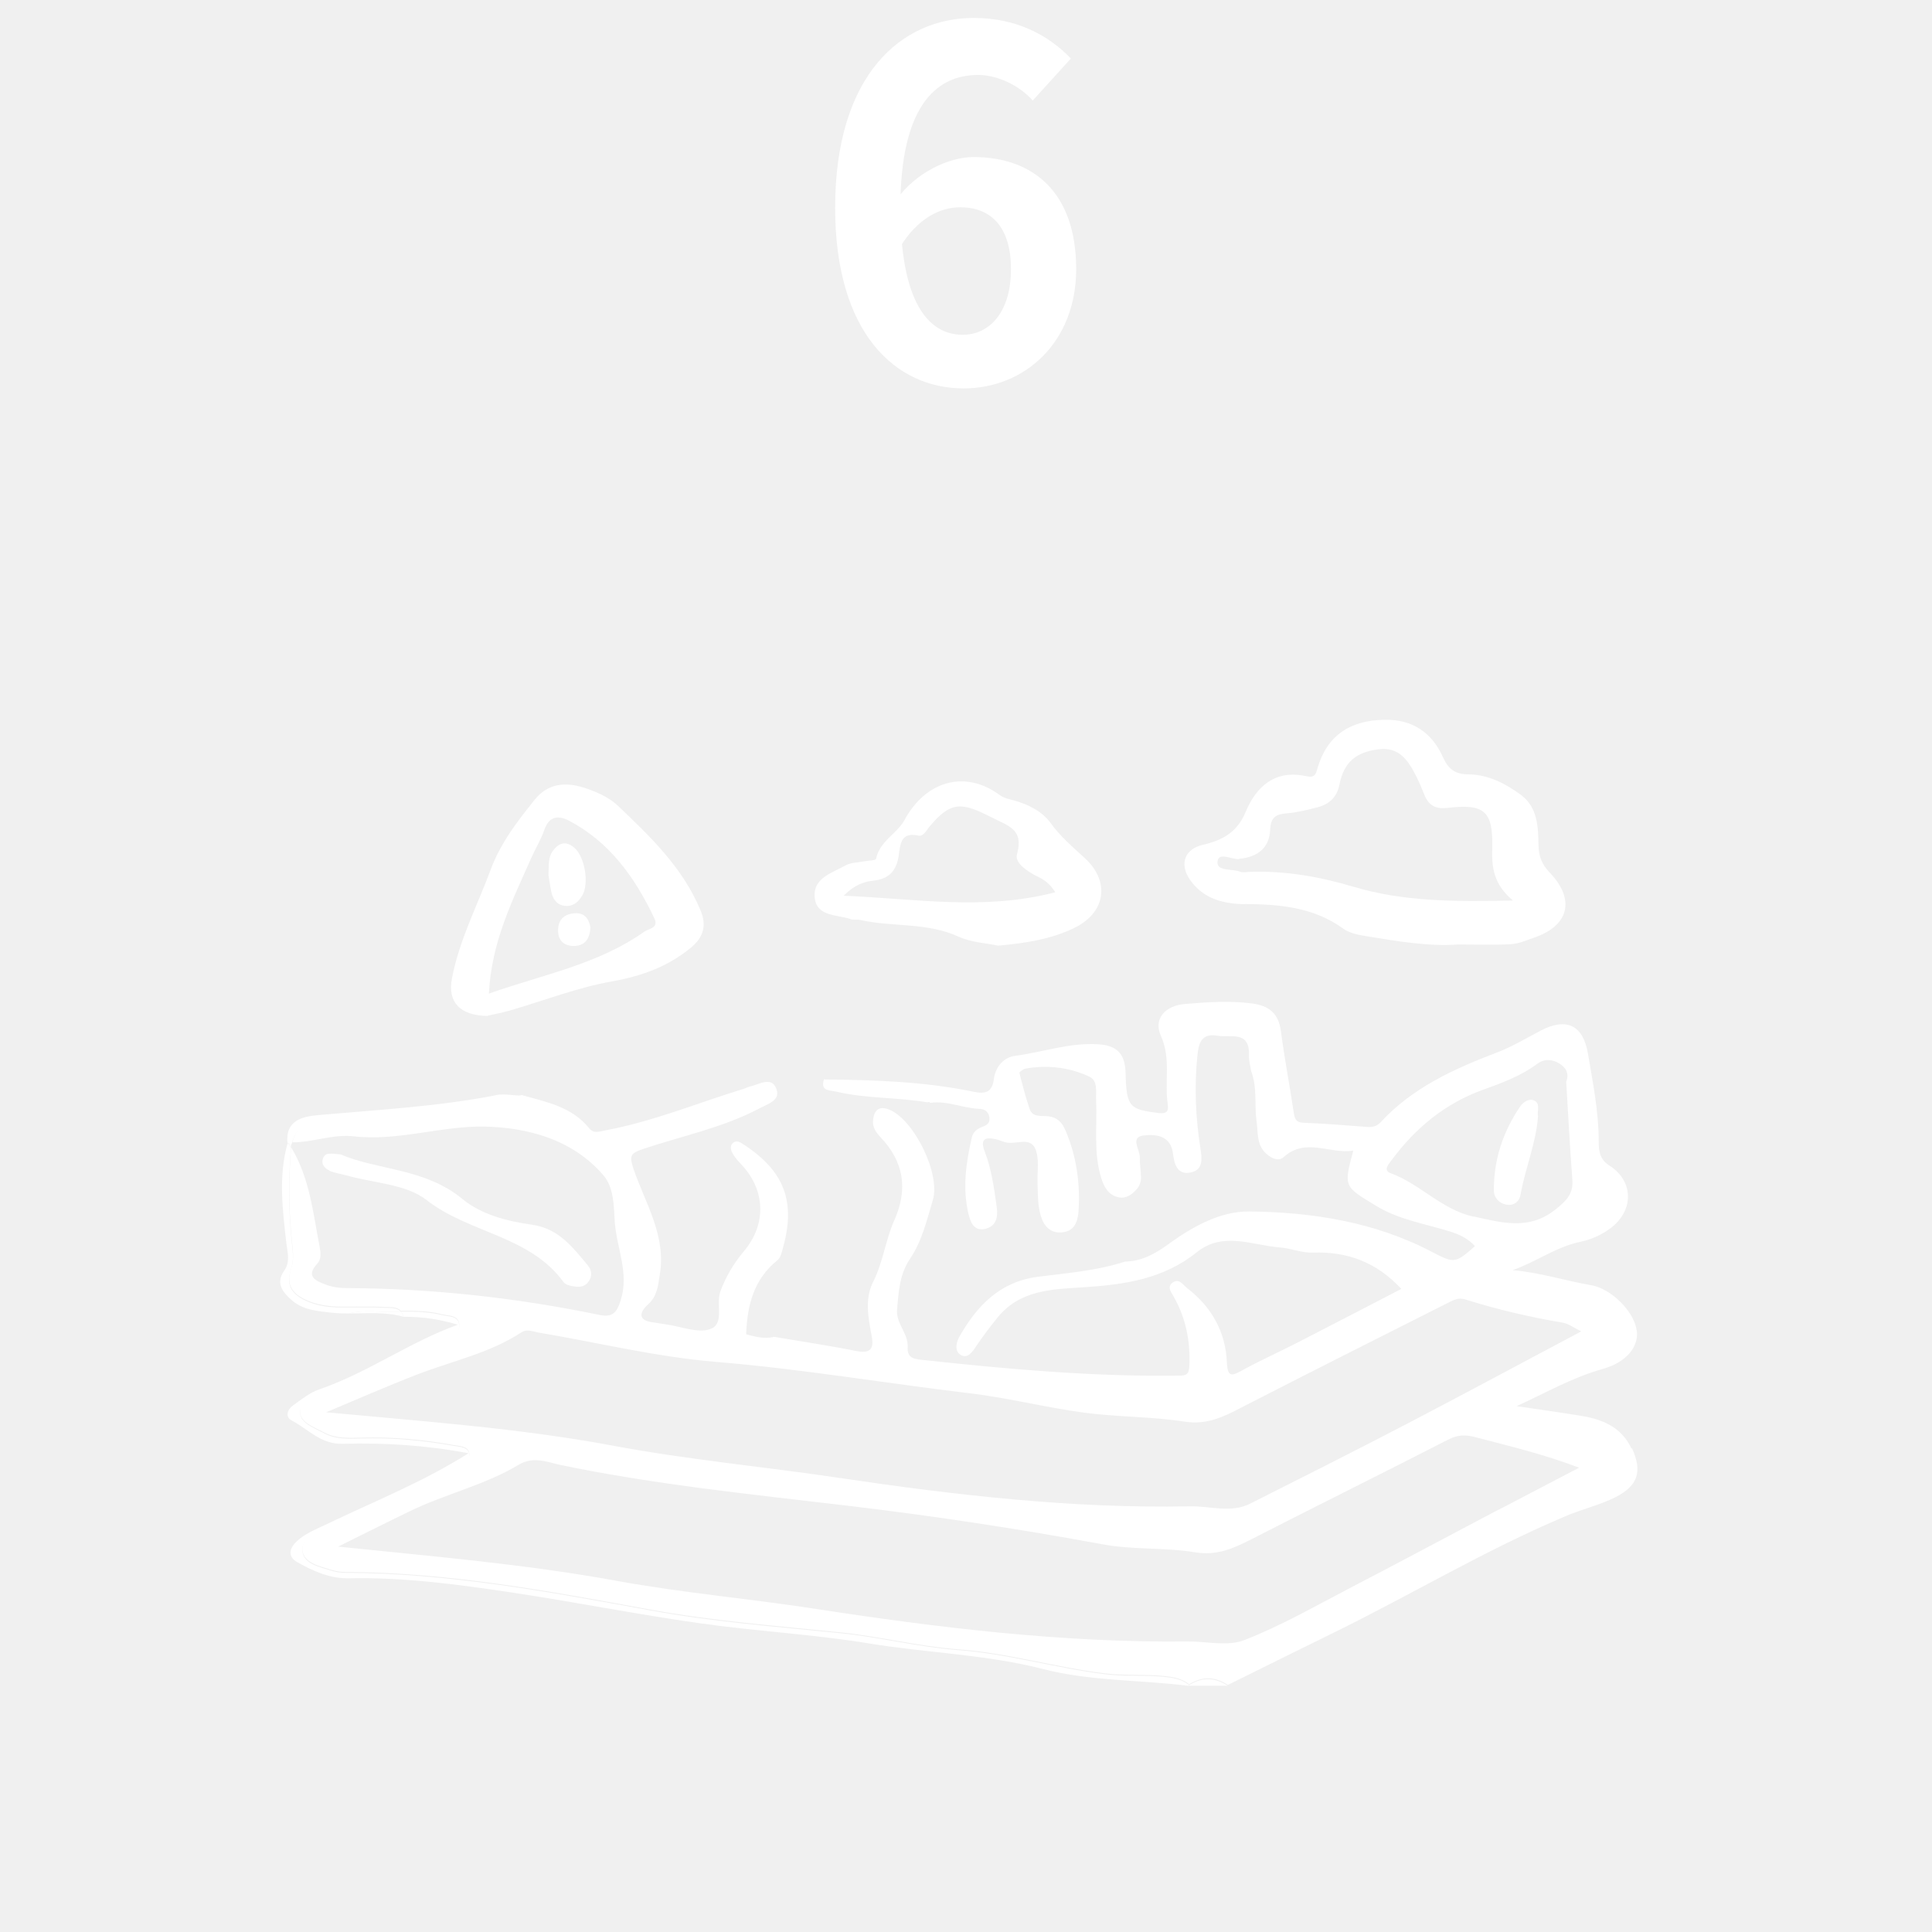
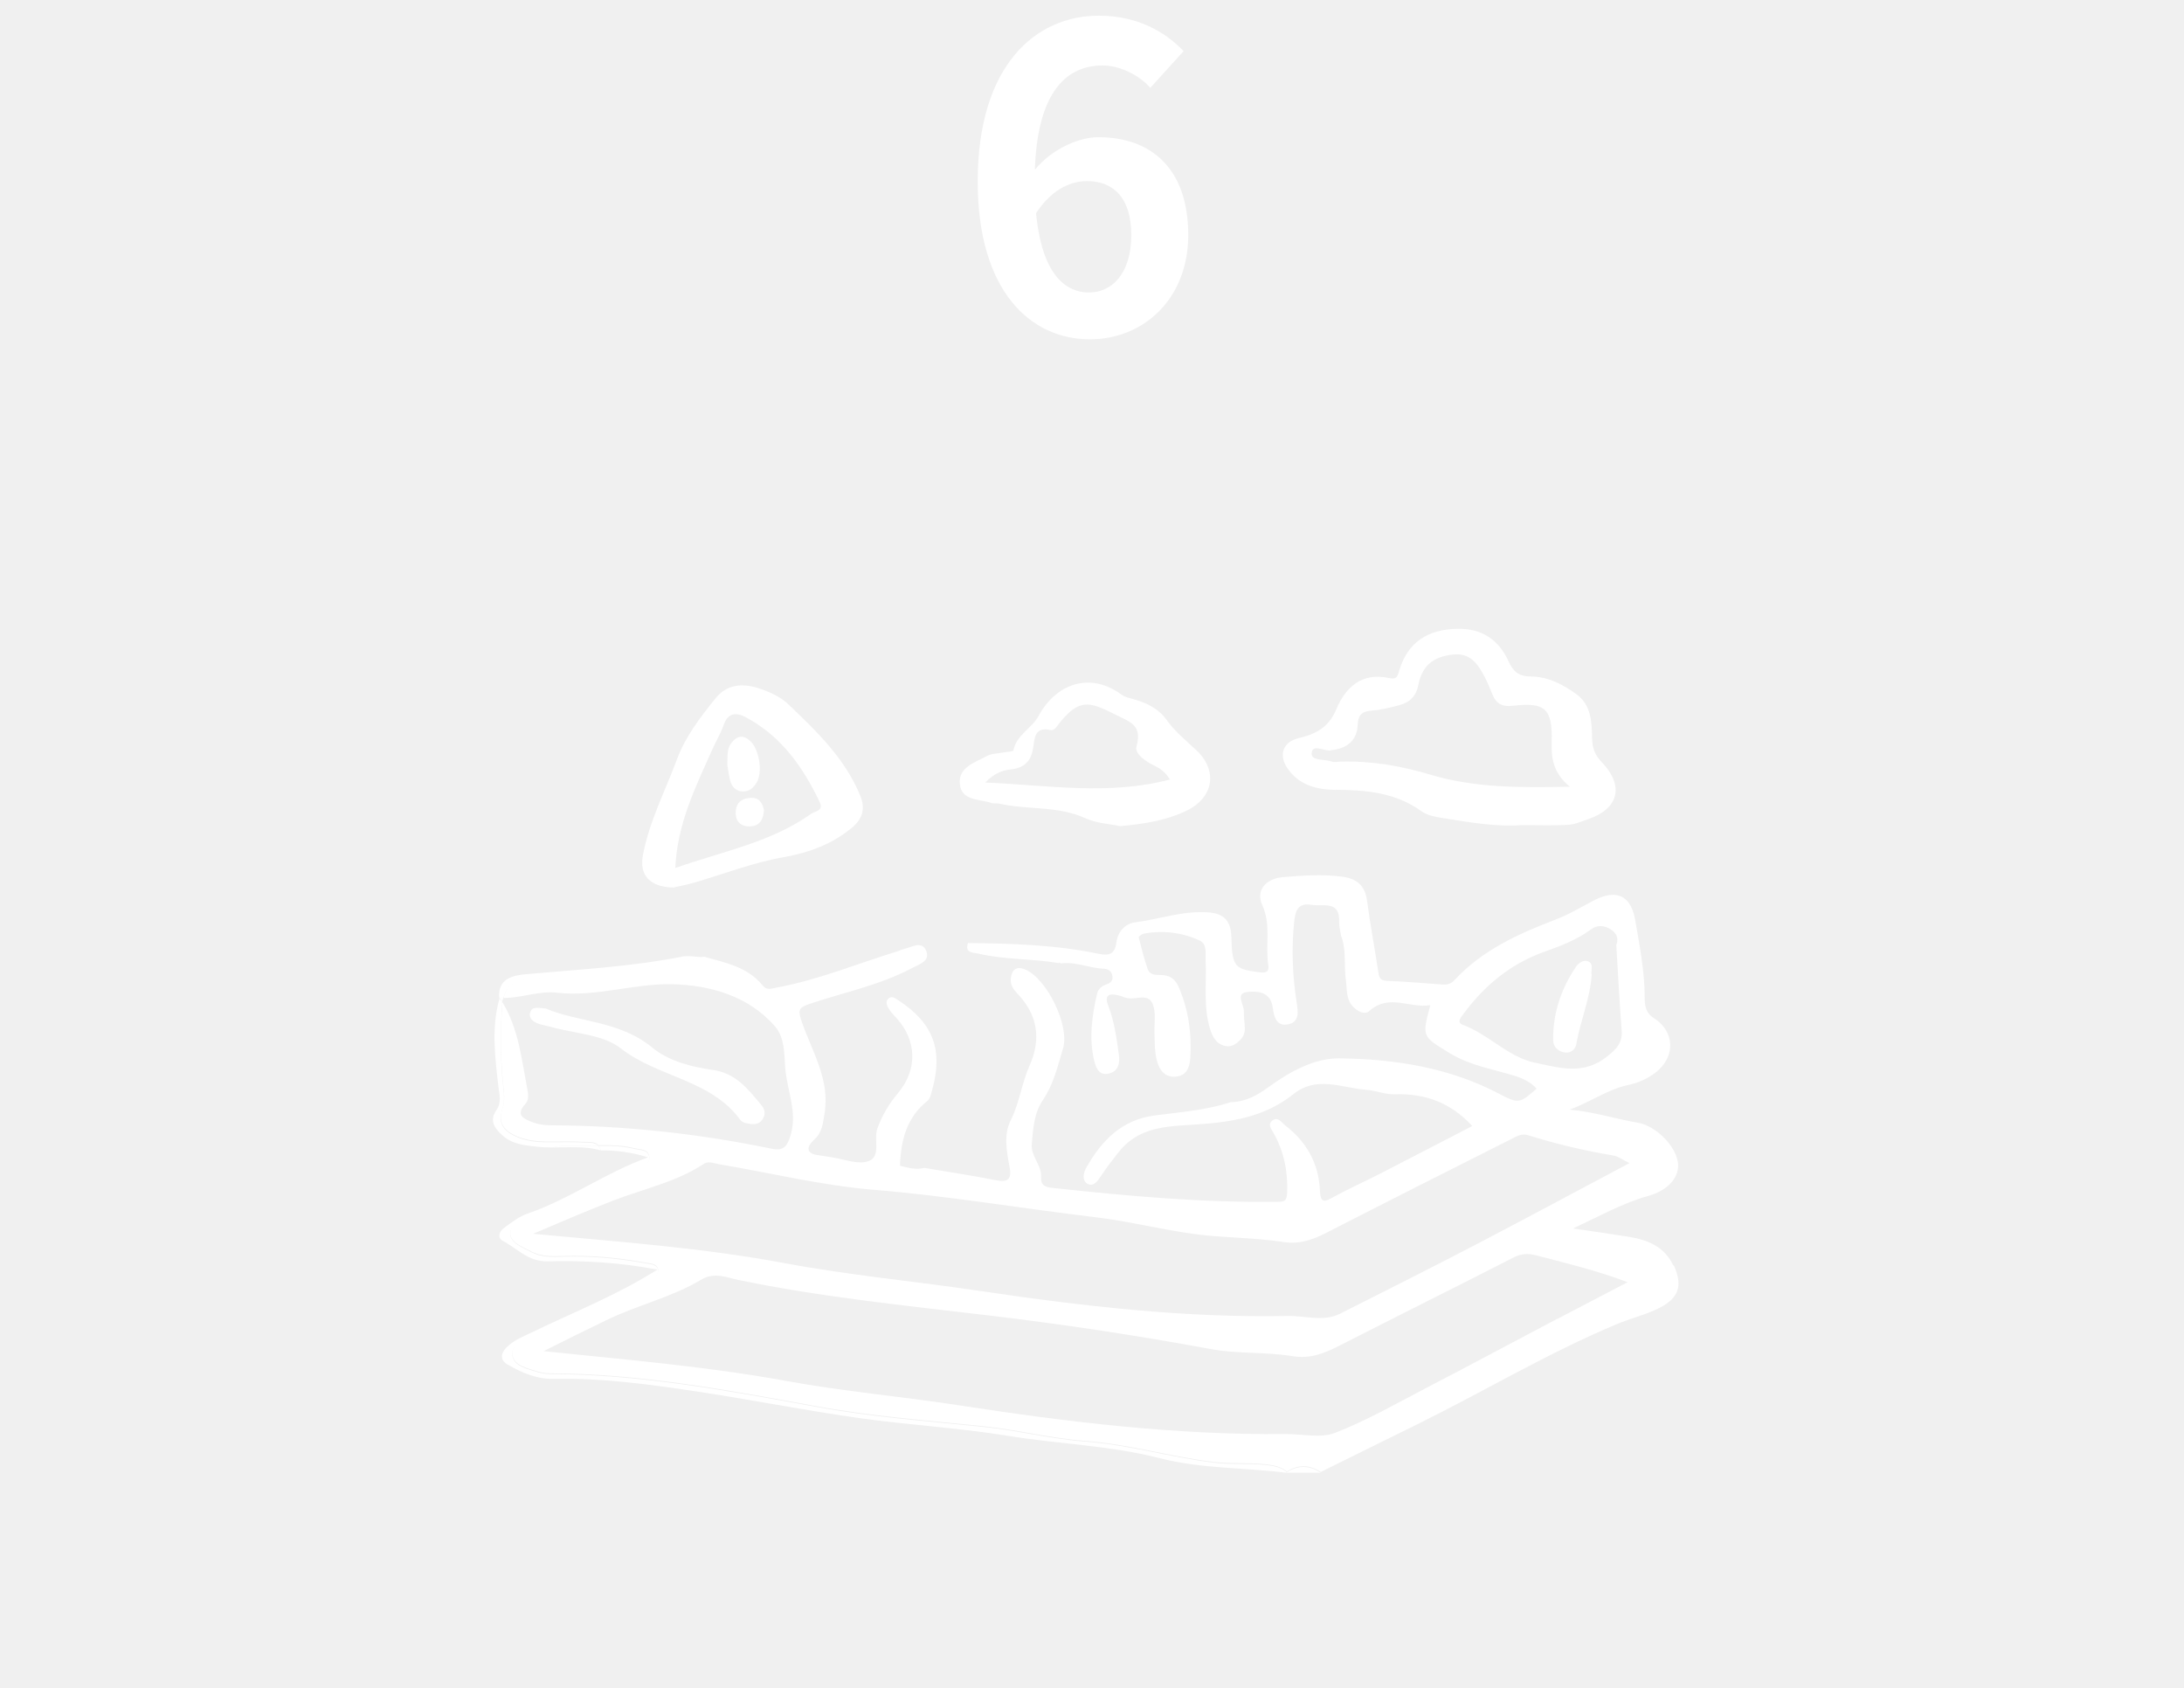
- <svg xmlns="http://www.w3.org/2000/svg" width="98" height="98" viewBox="0 0 61 80" fill="none">
+ <svg xmlns="http://www.w3.org/2000/svg" width="88" height="68" viewBox="0 0 61 80" fill="none">
  <path d="M30.402 16.083C27.602 16.083 25.082 13.823 25.082 8.603C25.082 3.103 27.823 0.743 30.823 0.743C32.623 0.743 33.943 1.483 34.843 2.423L33.263 4.163C32.763 3.583 31.843 3.103 31.003 3.103C29.203 3.103 27.782 4.483 27.782 8.603C27.782 12.443 28.902 13.863 30.363 13.863C31.462 13.863 32.362 12.943 32.362 11.143C32.362 9.383 31.523 8.583 30.262 8.583C29.442 8.583 28.503 9.023 27.762 10.243L27.642 8.243C28.422 7.143 29.802 6.503 30.802 6.503C33.282 6.503 35.062 7.963 35.062 11.143C35.062 14.183 32.922 16.083 30.402 16.083Z" fill="white" />
  <path d="M58.058 59.991C57.653 59.098 56.857 58.769 55.957 58.624C55.071 58.48 54.185 58.356 53.3 58.226C54.501 57.677 55.607 57.038 56.857 56.688C57.852 56.413 58.354 55.761 58.278 55.122C58.175 54.291 57.2 53.358 56.397 53.22C55.319 53.035 54.268 52.691 53.135 52.595C54.096 52.259 54.913 51.641 55.909 51.428C56.397 51.325 56.85 51.126 57.241 50.817C58.168 50.075 58.134 48.887 57.131 48.255C56.726 48.001 56.699 47.617 56.699 47.267C56.699 46.031 56.458 44.829 56.252 43.62C56.053 42.453 55.367 42.117 54.302 42.673C53.698 42.989 53.121 43.339 52.476 43.586C50.711 44.259 48.994 45.035 47.676 46.463C47.511 46.642 47.326 46.683 47.085 46.662C46.213 46.594 45.348 46.525 44.476 46.491C44.133 46.477 44.105 46.298 44.064 46.024C43.899 44.918 43.686 43.819 43.542 42.714C43.446 41.952 43.041 41.636 42.313 41.547C41.386 41.43 40.472 41.498 39.552 41.574C38.756 41.643 38.248 42.185 38.57 42.892C38.996 43.833 38.715 44.774 38.852 45.708C38.893 45.996 38.845 46.134 38.454 46.086C37.286 45.934 37.142 45.859 37.108 44.438C37.087 43.627 36.751 43.298 35.995 43.243C34.814 43.16 33.702 43.565 32.548 43.717C32.088 43.771 31.724 44.149 31.656 44.671C31.587 45.213 31.326 45.316 30.811 45.207C28.771 44.781 26.691 44.719 24.617 44.698C24.596 44.76 24.59 44.808 24.583 44.863C24.562 45.172 24.871 45.145 25.118 45.2C26.368 45.495 27.652 45.433 28.909 45.646C28.95 45.619 28.984 45.626 29.019 45.667C29.712 45.564 30.358 45.886 31.044 45.914C31.244 45.921 31.415 46.003 31.463 46.237C31.511 46.477 31.395 46.58 31.189 46.656C30.976 46.731 30.797 46.861 30.742 47.095C30.502 48.139 30.351 49.189 30.598 50.247C30.68 50.59 30.818 50.995 31.292 50.885C31.745 50.782 31.834 50.405 31.772 49.979C31.662 49.196 31.559 48.413 31.271 47.672C31.086 47.191 31.271 47.068 31.724 47.17C31.855 47.198 31.985 47.26 32.116 47.294C32.535 47.425 33.146 47.04 33.372 47.576C33.544 47.974 33.448 48.489 33.462 48.949C33.475 49.409 33.462 49.876 33.592 50.329C33.722 50.776 33.997 51.071 34.464 51.03C34.952 50.995 35.123 50.638 35.158 50.171C35.233 49.011 35.082 47.892 34.622 46.813C34.485 46.484 34.279 46.264 33.908 46.223C33.626 46.188 33.262 46.285 33.132 45.914C32.967 45.426 32.837 44.925 32.713 44.424C32.706 44.389 32.864 44.273 32.953 44.252C33.201 44.204 33.448 44.183 33.688 44.177C33.688 44.177 33.688 44.17 33.688 44.163C33.688 44.163 33.688 44.17 33.688 44.177C34.347 44.163 34.986 44.293 35.597 44.575C35.968 44.746 35.872 45.186 35.886 45.529C35.94 46.614 35.769 47.713 36.098 48.777C36.215 49.148 36.401 49.498 36.833 49.581C37.135 49.636 37.355 49.471 37.547 49.265C37.685 49.121 37.753 48.935 37.746 48.743C37.739 48.468 37.691 48.2 37.698 47.926C37.705 47.603 37.279 47.088 37.849 47.019C38.316 46.965 38.976 46.985 39.072 47.775C39.12 48.173 39.236 48.667 39.8 48.551C40.349 48.441 40.267 47.94 40.205 47.541C40.006 46.271 39.951 44.994 40.081 43.717C40.129 43.243 40.218 42.769 40.905 42.886C41.455 42.982 42.258 42.652 42.217 43.703C42.21 43.916 42.272 44.135 42.306 44.348C42.567 45.028 42.436 45.742 42.533 46.443C42.594 46.868 42.533 47.328 42.848 47.685C43.061 47.926 43.418 48.125 43.645 47.919C44.572 47.081 45.561 47.802 46.536 47.644C46.131 49.155 46.151 49.121 47.47 49.924C48.424 50.508 49.509 50.672 50.546 50.995C50.958 51.126 51.295 51.291 51.576 51.6C50.766 52.307 50.731 52.327 49.811 51.847C47.435 50.597 44.84 50.192 42.224 50.164C41.036 50.151 39.882 50.789 38.873 51.524C38.344 51.909 37.774 52.231 37.087 52.238C35.913 52.623 34.684 52.712 33.468 52.87C31.903 53.076 30.955 54.065 30.227 55.349C30.09 55.589 30.021 55.939 30.268 56.097C30.564 56.283 30.763 55.981 30.914 55.754C31.189 55.342 31.484 54.957 31.793 54.573C32.727 53.399 34.093 53.385 35.37 53.303C37.074 53.193 38.68 52.959 40.054 51.854C41.152 50.975 42.34 51.565 43.501 51.654C43.961 51.689 44.414 51.888 44.867 51.867C46.289 51.819 47.497 52.259 48.527 53.371C47.092 54.113 45.657 54.861 44.222 55.596C43.473 55.981 42.704 56.324 41.963 56.729C41.544 56.956 41.331 57.086 41.303 56.413C41.248 55.15 40.672 54.12 39.662 53.344C39.484 53.206 39.326 52.904 39.044 53.117C38.811 53.303 39.01 53.522 39.106 53.701C39.6 54.58 39.786 55.507 39.752 56.516C39.738 56.914 39.635 56.962 39.305 56.962C35.728 57.011 32.171 56.688 28.62 56.303C28.291 56.269 28.057 56.193 28.085 55.768C28.112 55.212 27.59 54.8 27.645 54.216C27.714 53.481 27.741 52.774 28.188 52.115C28.675 51.394 28.881 50.515 29.129 49.684C29.445 48.599 28.366 46.408 27.357 45.962C26.89 45.756 26.677 45.983 26.65 46.422C26.629 46.676 26.78 46.903 26.952 47.081C27.934 48.104 28.105 49.251 27.529 50.535C27.165 51.352 27.069 52.259 26.657 53.076C26.293 53.79 26.457 54.573 26.595 55.328C26.705 55.898 26.506 56.049 25.936 55.939C24.816 55.713 23.683 55.548 22.557 55.356C22.145 55.459 21.754 55.342 21.397 55.253C21.438 54.051 21.712 52.966 22.694 52.183C22.825 52.08 22.873 51.847 22.921 51.668C23.457 49.766 22.976 48.496 21.321 47.411C21.184 47.322 21.026 47.198 20.875 47.308C20.682 47.452 20.772 47.665 20.875 47.823C20.971 47.981 21.108 48.125 21.239 48.262C22.2 49.32 22.234 50.707 21.307 51.806C20.882 52.314 20.552 52.863 20.325 53.488C20.14 54.017 20.518 54.834 19.893 55.04C19.385 55.212 18.718 54.93 18.128 54.848C17.936 54.82 17.75 54.786 17.558 54.758C16.919 54.69 16.961 54.353 17.325 54.023C17.716 53.673 17.744 53.255 17.819 52.788C18.094 51.174 17.228 49.842 16.741 48.427C16.549 47.857 16.583 47.761 17.153 47.569C18.753 47.033 20.428 46.697 21.939 45.9C22.31 45.701 22.832 45.564 22.646 45.083C22.447 44.561 21.946 44.898 21.568 44.987C21.465 45.007 21.362 45.069 21.259 45.097C19.364 45.68 17.524 46.443 15.567 46.806C15.313 46.855 15.086 46.951 14.901 46.724C14.18 45.825 13.122 45.632 12.106 45.344C11.062 45.66 9.977 45.728 8.906 45.893C7.155 46.161 5.383 46.209 3.625 46.422C3.165 46.477 2.794 46.69 2.643 47.17C2.63 47.219 2.616 47.26 2.602 47.301C3.461 47.308 4.271 46.951 5.157 47.054C6.983 47.26 8.789 46.614 10.575 46.649C12.339 46.69 14.193 47.17 15.477 48.654C15.938 49.189 15.91 49.958 15.958 50.618C16.041 51.689 16.555 52.719 16.205 53.831C16.054 54.319 15.889 54.566 15.326 54.449C11.872 53.735 8.384 53.351 4.854 53.337C4.559 53.337 4.243 53.296 3.969 53.186C3.598 53.042 3.138 52.87 3.632 52.334C3.811 52.142 3.783 51.881 3.735 51.627C3.461 50.219 3.323 48.77 2.554 47.507C2.451 48.784 2.451 50.061 2.582 51.332C2.623 51.737 2.691 52.149 2.554 52.54C2.307 53.248 2.671 53.618 3.261 53.866C3.694 54.044 4.154 54.099 4.621 54.106C5.218 54.113 5.816 54.085 6.413 54.12C6.654 54.133 6.928 54.092 7.1 54.278C7.127 54.278 7.155 54.278 7.182 54.278C7.732 54.271 8.281 54.285 8.81 54.422C9.084 54.49 9.483 54.442 9.517 54.841C9.544 55.17 9.201 55.266 8.954 55.356C7.285 55.974 5.802 56.99 4.127 57.594C4.051 57.622 3.976 57.656 3.9 57.69C3.522 57.889 2.918 58.006 2.925 58.453C2.932 58.913 3.522 59.098 3.914 59.311C4.381 59.565 4.923 59.544 5.438 59.531C6.729 59.489 8.006 59.606 9.27 59.833C9.531 59.881 9.895 59.874 9.936 60.19C9.963 60.43 9.654 60.561 9.441 60.691C7.807 61.701 6.001 62.353 4.291 63.218C4.216 63.252 4.14 63.28 4.065 63.321C3.653 63.562 2.952 63.644 3.021 64.2C3.09 64.736 3.756 64.853 4.243 65.01C4.429 65.065 4.621 65.093 4.813 65.093C9.071 65.106 13.239 65.882 17.407 66.645C20.016 67.125 22.66 67.318 25.297 67.592C26.924 67.757 28.524 68.169 30.166 68.293C32.219 68.444 34.189 69.034 36.229 69.288C37.046 69.391 37.87 69.316 38.687 69.398C39.037 69.433 39.394 69.488 39.697 69.707C39.71 69.721 39.717 69.742 39.724 69.755C40.267 69.405 40.802 69.412 41.345 69.769C42.835 69.028 44.325 68.293 45.822 67.558C49.001 65.992 52.057 64.159 55.332 62.779C56.005 62.49 56.74 62.325 57.392 61.996C58.34 61.515 58.512 60.918 58.072 59.956L58.058 59.991ZM51.514 50.377C50.203 50.096 49.31 49.025 48.081 48.578C47.765 48.461 47.992 48.214 48.115 48.049C49.111 46.703 50.347 45.68 51.947 45.11C52.716 44.836 53.485 44.547 54.151 44.053C54.446 43.833 54.769 43.854 55.071 44.039C55.353 44.211 55.483 44.458 55.353 44.795C55.435 46.141 55.504 47.493 55.607 48.832C55.655 49.423 55.38 49.704 54.927 50.068C53.815 50.968 52.682 50.624 51.514 50.37V50.377ZM4.003 58.48C5.266 57.951 6.516 57.402 7.793 56.908C9.236 56.351 10.767 56.035 12.078 55.177C12.326 55.012 12.559 55.136 12.793 55.177C15.244 55.589 17.668 56.187 20.147 56.393C23.663 56.681 27.13 57.272 30.632 57.69C32.225 57.876 33.791 58.281 35.384 58.494C36.764 58.679 38.165 58.652 39.539 58.865C40.438 59.009 41.118 58.693 41.853 58.308C44.716 56.839 47.593 55.39 50.471 53.941C50.683 53.831 50.883 53.721 51.164 53.804C52.496 54.223 53.849 54.539 55.229 54.772C55.456 54.813 55.662 54.978 55.978 55.129C53.554 56.413 51.226 57.67 48.884 58.892C46.687 60.039 44.476 61.151 42.265 62.264C41.461 62.669 40.596 62.353 39.772 62.374C34.904 62.47 30.076 61.913 25.27 61.199C22.138 60.732 18.98 60.444 15.869 59.86C11.962 59.132 8.027 58.858 4.01 58.48H4.003ZM52.551 62.511C50.477 63.603 48.41 64.715 46.33 65.793C44.908 66.535 43.508 67.338 42.018 67.915C41.331 68.183 40.466 67.963 39.676 67.97C34.478 68.025 29.335 67.4 24.205 66.61C21.479 66.192 18.725 65.951 16.02 65.457C12.223 64.763 8.398 64.447 4.504 64.042C5.493 63.548 6.482 63.053 7.478 62.573C8.947 61.858 10.575 61.495 11.982 60.65C12.593 60.286 13.17 60.547 13.726 60.664C17.661 61.481 21.651 61.879 25.64 62.353C29.156 62.772 32.665 63.301 36.153 63.946C37.403 64.18 38.721 64.07 39.978 64.276C40.878 64.427 41.557 64.125 42.299 63.747C45.018 62.353 47.758 61 50.477 59.606C50.848 59.414 51.178 59.4 51.562 59.503C52.984 59.874 54.412 60.211 55.889 60.774C54.776 61.357 53.664 61.934 52.551 62.518V62.511Z" fill="white" />
  <path d="M7.21 54.525C7.972 54.518 8.721 54.628 9.456 54.854C7.444 55.582 5.727 56.839 3.735 57.526C3.33 57.663 2.973 57.951 2.623 58.205C2.396 58.363 2.3 58.679 2.575 58.817C3.262 59.174 3.777 59.812 4.704 59.785C6.414 59.737 8.123 59.84 9.902 60.176C7.986 61.385 5.96 62.181 4.01 63.122C3.571 63.335 3.097 63.507 2.747 63.864C2.465 64.152 2.431 64.468 2.802 64.681C3.475 65.058 4.154 65.374 4.985 65.354C7.258 65.306 9.51 65.615 11.749 65.951C14.31 66.336 16.858 66.844 19.426 67.208C21.774 67.544 24.15 67.668 26.492 68.052C28.889 68.444 31.333 68.506 33.688 69.11C35.666 69.618 37.692 69.556 39.69 69.803C39.704 69.797 39.711 69.797 39.724 69.79C39.717 69.776 39.711 69.755 39.697 69.742C39.402 69.522 39.044 69.467 38.687 69.433C37.87 69.35 37.053 69.433 36.229 69.323C34.197 69.069 32.219 68.478 30.166 68.327C28.531 68.204 26.931 67.791 25.297 67.627C22.66 67.359 20.017 67.16 17.407 66.679C13.239 65.917 9.078 65.141 4.814 65.127C4.621 65.127 4.429 65.1 4.244 65.045C3.749 64.887 3.083 64.77 3.021 64.234C2.953 63.678 3.653 63.589 4.065 63.355C4.134 63.314 4.216 63.294 4.292 63.252C5.995 62.387 7.807 61.735 9.442 60.725C9.648 60.595 9.964 60.465 9.936 60.224C9.895 59.908 9.524 59.915 9.27 59.867C8 59.641 6.723 59.524 5.438 59.565C4.917 59.586 4.381 59.599 3.914 59.345C3.523 59.132 2.932 58.94 2.925 58.487C2.918 58.041 3.523 57.924 3.9 57.725C3.976 57.684 4.051 57.656 4.127 57.629C5.802 57.024 7.286 56.015 8.954 55.39C9.201 55.301 9.538 55.205 9.517 54.875C9.483 54.477 9.085 54.525 8.81 54.456C8.274 54.326 7.732 54.305 7.183 54.312C7.155 54.312 7.128 54.312 7.1 54.312C7.148 54.367 7.189 54.429 7.217 54.525H7.21Z" fill="white" />
  <path d="M2.41 47.335C2.019 48.722 2.204 50.117 2.362 51.511C2.41 51.888 2.52 52.259 2.273 52.609C1.923 53.104 2.163 53.461 2.541 53.804C3.021 54.243 3.605 54.285 4.209 54.353C4.45 54.381 4.697 54.388 4.937 54.388C5.637 54.202 6.372 54.367 7.093 54.312C6.922 54.127 6.64 54.168 6.407 54.154C5.809 54.12 5.212 54.147 4.614 54.14C4.147 54.14 3.687 54.079 3.255 53.9C2.664 53.653 2.3 53.282 2.547 52.575C2.685 52.183 2.616 51.771 2.575 51.366C2.444 50.089 2.444 48.819 2.547 47.541C2.513 47.48 2.479 47.418 2.438 47.356C2.431 47.356 2.424 47.349 2.417 47.342L2.41 47.335Z" fill="white" />
  <path d="M2.424 47.328C2.424 47.328 2.417 47.328 2.41 47.328C2.417 47.328 2.424 47.335 2.431 47.342C2.431 47.342 2.431 47.328 2.424 47.328Z" fill="white" />
  <path d="M2.431 47.329C2.431 47.329 2.424 47.322 2.417 47.315C2.417 47.315 2.417 47.322 2.424 47.329C2.424 47.329 2.424 47.329 2.431 47.329Z" fill="white" />
  <path d="M11.035 45.351C8.597 45.825 6.125 45.955 3.666 46.175C3.048 46.23 2.307 46.381 2.403 47.328L2.417 47.315C2.417 47.315 2.424 47.322 2.43 47.328C2.485 47.328 2.533 47.328 2.588 47.328C2.602 47.287 2.616 47.239 2.63 47.198C2.788 46.724 3.151 46.511 3.612 46.45C5.369 46.237 7.141 46.195 8.892 45.921C9.963 45.756 11.048 45.687 12.092 45.371C11.735 45.358 11.371 45.282 11.035 45.344V45.351Z" fill="white" />
  <path d="M4.938 54.388C5.7 54.388 6.462 54.312 7.21 54.525C7.183 54.429 7.142 54.36 7.094 54.312C6.38 54.374 5.638 54.202 4.938 54.388Z" fill="white" />
  <path d="M39.718 69.79C39.718 69.79 39.718 69.803 39.725 69.803C40.26 69.803 40.796 69.803 41.338 69.803C40.796 69.446 40.26 69.439 39.718 69.79Z" fill="white" />
  <path d="M39.724 69.803C39.724 69.803 39.724 69.79 39.717 69.79C39.703 69.797 39.696 69.797 39.683 69.803H39.724Z" fill="white" />
  <path d="M42.059 37.433C43.501 37.447 44.888 37.564 46.117 38.45C46.391 38.649 46.776 38.718 47.119 38.772C48.41 38.985 49.708 39.198 50.875 39.109C51.713 39.109 52.4 39.136 53.08 39.095C53.395 39.075 53.711 38.93 54.02 38.827C55.469 38.333 55.737 37.255 54.68 36.142C54.364 35.813 54.219 35.504 54.206 35.003C54.192 34.261 54.178 33.43 53.478 32.915C52.832 32.441 52.118 32.071 51.301 32.064C50.772 32.064 50.484 31.864 50.257 31.37C49.804 30.347 49.001 29.777 47.813 29.804C46.426 29.832 45.464 30.429 45.059 31.796C44.984 32.064 44.943 32.221 44.579 32.139C43.301 31.858 42.519 32.565 42.079 33.622C41.729 34.467 41.111 34.797 40.307 34.982C39.559 35.154 39.332 35.765 39.758 36.403C40.307 37.221 41.159 37.427 42.052 37.44L42.059 37.433ZM41.825 35.559C42.574 35.49 43.068 35.106 43.095 34.35C43.116 33.835 43.343 33.712 43.789 33.677C44.221 33.643 44.647 33.533 45.073 33.423C45.547 33.293 45.863 33.011 45.966 32.476C46.151 31.555 46.652 31.143 47.579 31.027C48.424 30.917 48.802 31.473 49.124 32.105C49.262 32.373 49.372 32.647 49.488 32.929C49.674 33.375 49.976 33.513 50.463 33.451C51.974 33.272 52.331 33.595 52.29 35.126C52.269 35.888 52.324 36.596 53.148 37.289C50.745 37.337 48.63 37.344 46.522 36.712C45.162 36.307 43.734 36.053 42.278 36.101C42.141 36.101 41.99 36.142 41.873 36.101C41.537 35.964 40.884 36.087 40.912 35.696C40.946 35.25 41.495 35.6 41.811 35.572L41.825 35.559Z" fill="white" />
  <path d="M10.704 42.055C10.876 42.014 11.254 41.945 11.618 41.842C13.032 41.43 14.419 40.887 15.861 40.633C17.084 40.413 18.148 40.029 19.102 39.246C19.645 38.807 19.755 38.305 19.521 37.729C18.794 35.95 17.434 34.645 16.081 33.361C15.704 33.004 15.154 32.764 14.646 32.606C13.911 32.379 13.183 32.434 12.641 33.114C11.927 34.007 11.24 34.886 10.828 35.984C10.272 37.488 9.516 38.923 9.214 40.517C9.029 41.485 9.53 42.055 10.704 42.068V42.055ZM12.49 35.545C12.668 35.147 12.895 34.769 13.039 34.364C13.238 33.787 13.623 33.753 14.069 33.986C15.758 34.879 16.795 36.342 17.592 38.017C17.791 38.436 17.372 38.443 17.187 38.573C15.285 39.926 13.018 40.345 10.746 41.141C10.842 39.026 11.714 37.296 12.49 35.545Z" fill="white" />
  <path d="M25.709 38.058C25.833 38.099 25.984 38.065 26.114 38.093C27.46 38.395 28.882 38.182 30.193 38.786C30.722 39.026 31.354 39.054 31.834 39.157C32.981 39.054 34.011 38.889 34.959 38.436C36.277 37.811 36.483 36.52 35.433 35.545C34.931 35.085 34.416 34.652 34.011 34.089C33.654 33.595 33.098 33.32 32.501 33.148C32.294 33.087 32.089 33.059 31.896 32.922C30.447 31.851 28.813 32.352 27.948 33.966C27.646 34.515 26.925 34.831 26.774 35.566C26.76 35.627 26.471 35.634 26.314 35.662C26.046 35.717 25.744 35.71 25.517 35.833C24.961 36.142 24.171 36.355 24.233 37.138C24.295 37.955 25.133 37.866 25.702 38.051L25.709 38.058ZM26.664 36.465C27.323 36.397 27.625 36.046 27.714 35.421C27.783 34.961 27.79 34.432 28.545 34.604C28.738 34.645 28.875 34.357 29.019 34.192C29.891 33.155 30.351 33.231 31.539 33.835C32.288 34.22 32.899 34.336 32.61 35.38C32.521 35.71 32.961 36.019 33.311 36.218C33.572 36.362 33.874 36.438 34.197 36.946C31.258 37.715 28.435 37.214 25.435 37.09C25.888 36.63 26.286 36.506 26.671 36.465H26.664Z" fill="white" />
  <path d="M2.561 47.411C2.561 47.411 2.499 47.383 2.465 47.363C2.492 47.39 2.52 47.411 2.547 47.438C2.547 47.431 2.547 47.418 2.554 47.411H2.561Z" fill="white" />
  <path d="M2.554 47.438C2.554 47.438 2.499 47.383 2.472 47.363C2.458 47.363 2.444 47.349 2.438 47.342C2.479 47.404 2.513 47.466 2.547 47.528C2.547 47.507 2.547 47.48 2.547 47.459C2.547 47.459 2.547 47.445 2.547 47.438H2.554Z" fill="white" />
  <path d="M2.431 47.342C2.431 47.342 2.458 47.356 2.465 47.363C2.451 47.349 2.438 47.342 2.424 47.328C2.424 47.328 2.424 47.328 2.417 47.328C2.417 47.328 2.417 47.342 2.424 47.342H2.431Z" fill="white" />
  <path d="M2.424 47.329C2.424 47.329 2.424 47.322 2.417 47.315C2.417 47.315 2.417 47.322 2.417 47.329C2.417 47.329 2.424 47.329 2.431 47.329H2.424Z" fill="white" />
  <path d="M2.465 47.363C2.465 47.363 2.527 47.397 2.561 47.411C2.568 47.383 2.575 47.356 2.589 47.328C2.534 47.328 2.486 47.328 2.431 47.328C2.444 47.342 2.458 47.349 2.472 47.363H2.465Z" fill="white" />
  <path d="M33.675 44.177C33.675 44.177 33.675 44.184 33.675 44.19C33.675 44.19 33.675 44.19 33.682 44.19C33.682 44.19 33.682 44.184 33.682 44.177H33.675Z" fill="white" />
  <path d="M4.134 48.475C4.353 48.571 4.601 48.606 4.834 48.667C5.96 48.99 7.313 49.024 8.164 49.691C9.929 51.071 12.436 51.16 13.836 53.09C13.919 53.199 14.118 53.248 14.276 53.268C14.496 53.303 14.722 53.282 14.866 53.076C15.031 52.849 15.011 52.602 14.839 52.396C14.214 51.648 13.637 50.872 12.532 50.714C11.509 50.569 10.437 50.302 9.641 49.642C8.089 48.365 6.111 48.455 4.607 47.802C4.189 47.761 3.976 47.72 3.886 47.94C3.777 48.187 3.928 48.372 4.141 48.468L4.134 48.475Z" fill="white" />
  <path d="M53.464 49.457C53.657 48.365 54.11 47.328 54.185 46.223C54.137 45.989 54.302 45.68 54.014 45.564C53.794 45.474 53.56 45.653 53.451 45.811C52.736 46.861 52.345 48.029 52.359 49.306C52.359 49.608 52.606 49.862 52.949 49.89C53.231 49.91 53.423 49.718 53.464 49.464V49.457Z" fill="white" />
  <path d="M14.613 37.076C14.901 36.582 14.716 35.476 14.283 35.106C13.933 34.803 13.645 34.893 13.39 35.236C13.198 35.497 13.226 35.799 13.212 36.245C13.239 36.397 13.274 36.692 13.342 36.98C13.411 37.255 13.576 37.475 13.885 37.509C14.228 37.543 14.448 37.358 14.606 37.083L14.613 37.076Z" fill="white" />
  <path d="M14.269 37.818C13.816 37.859 13.589 38.134 13.61 38.573C13.623 38.958 13.871 39.164 14.241 39.171C14.708 39.171 14.914 38.903 14.949 38.409C14.887 38.065 14.722 37.777 14.276 37.818H14.269Z" fill="white" />
</svg>
